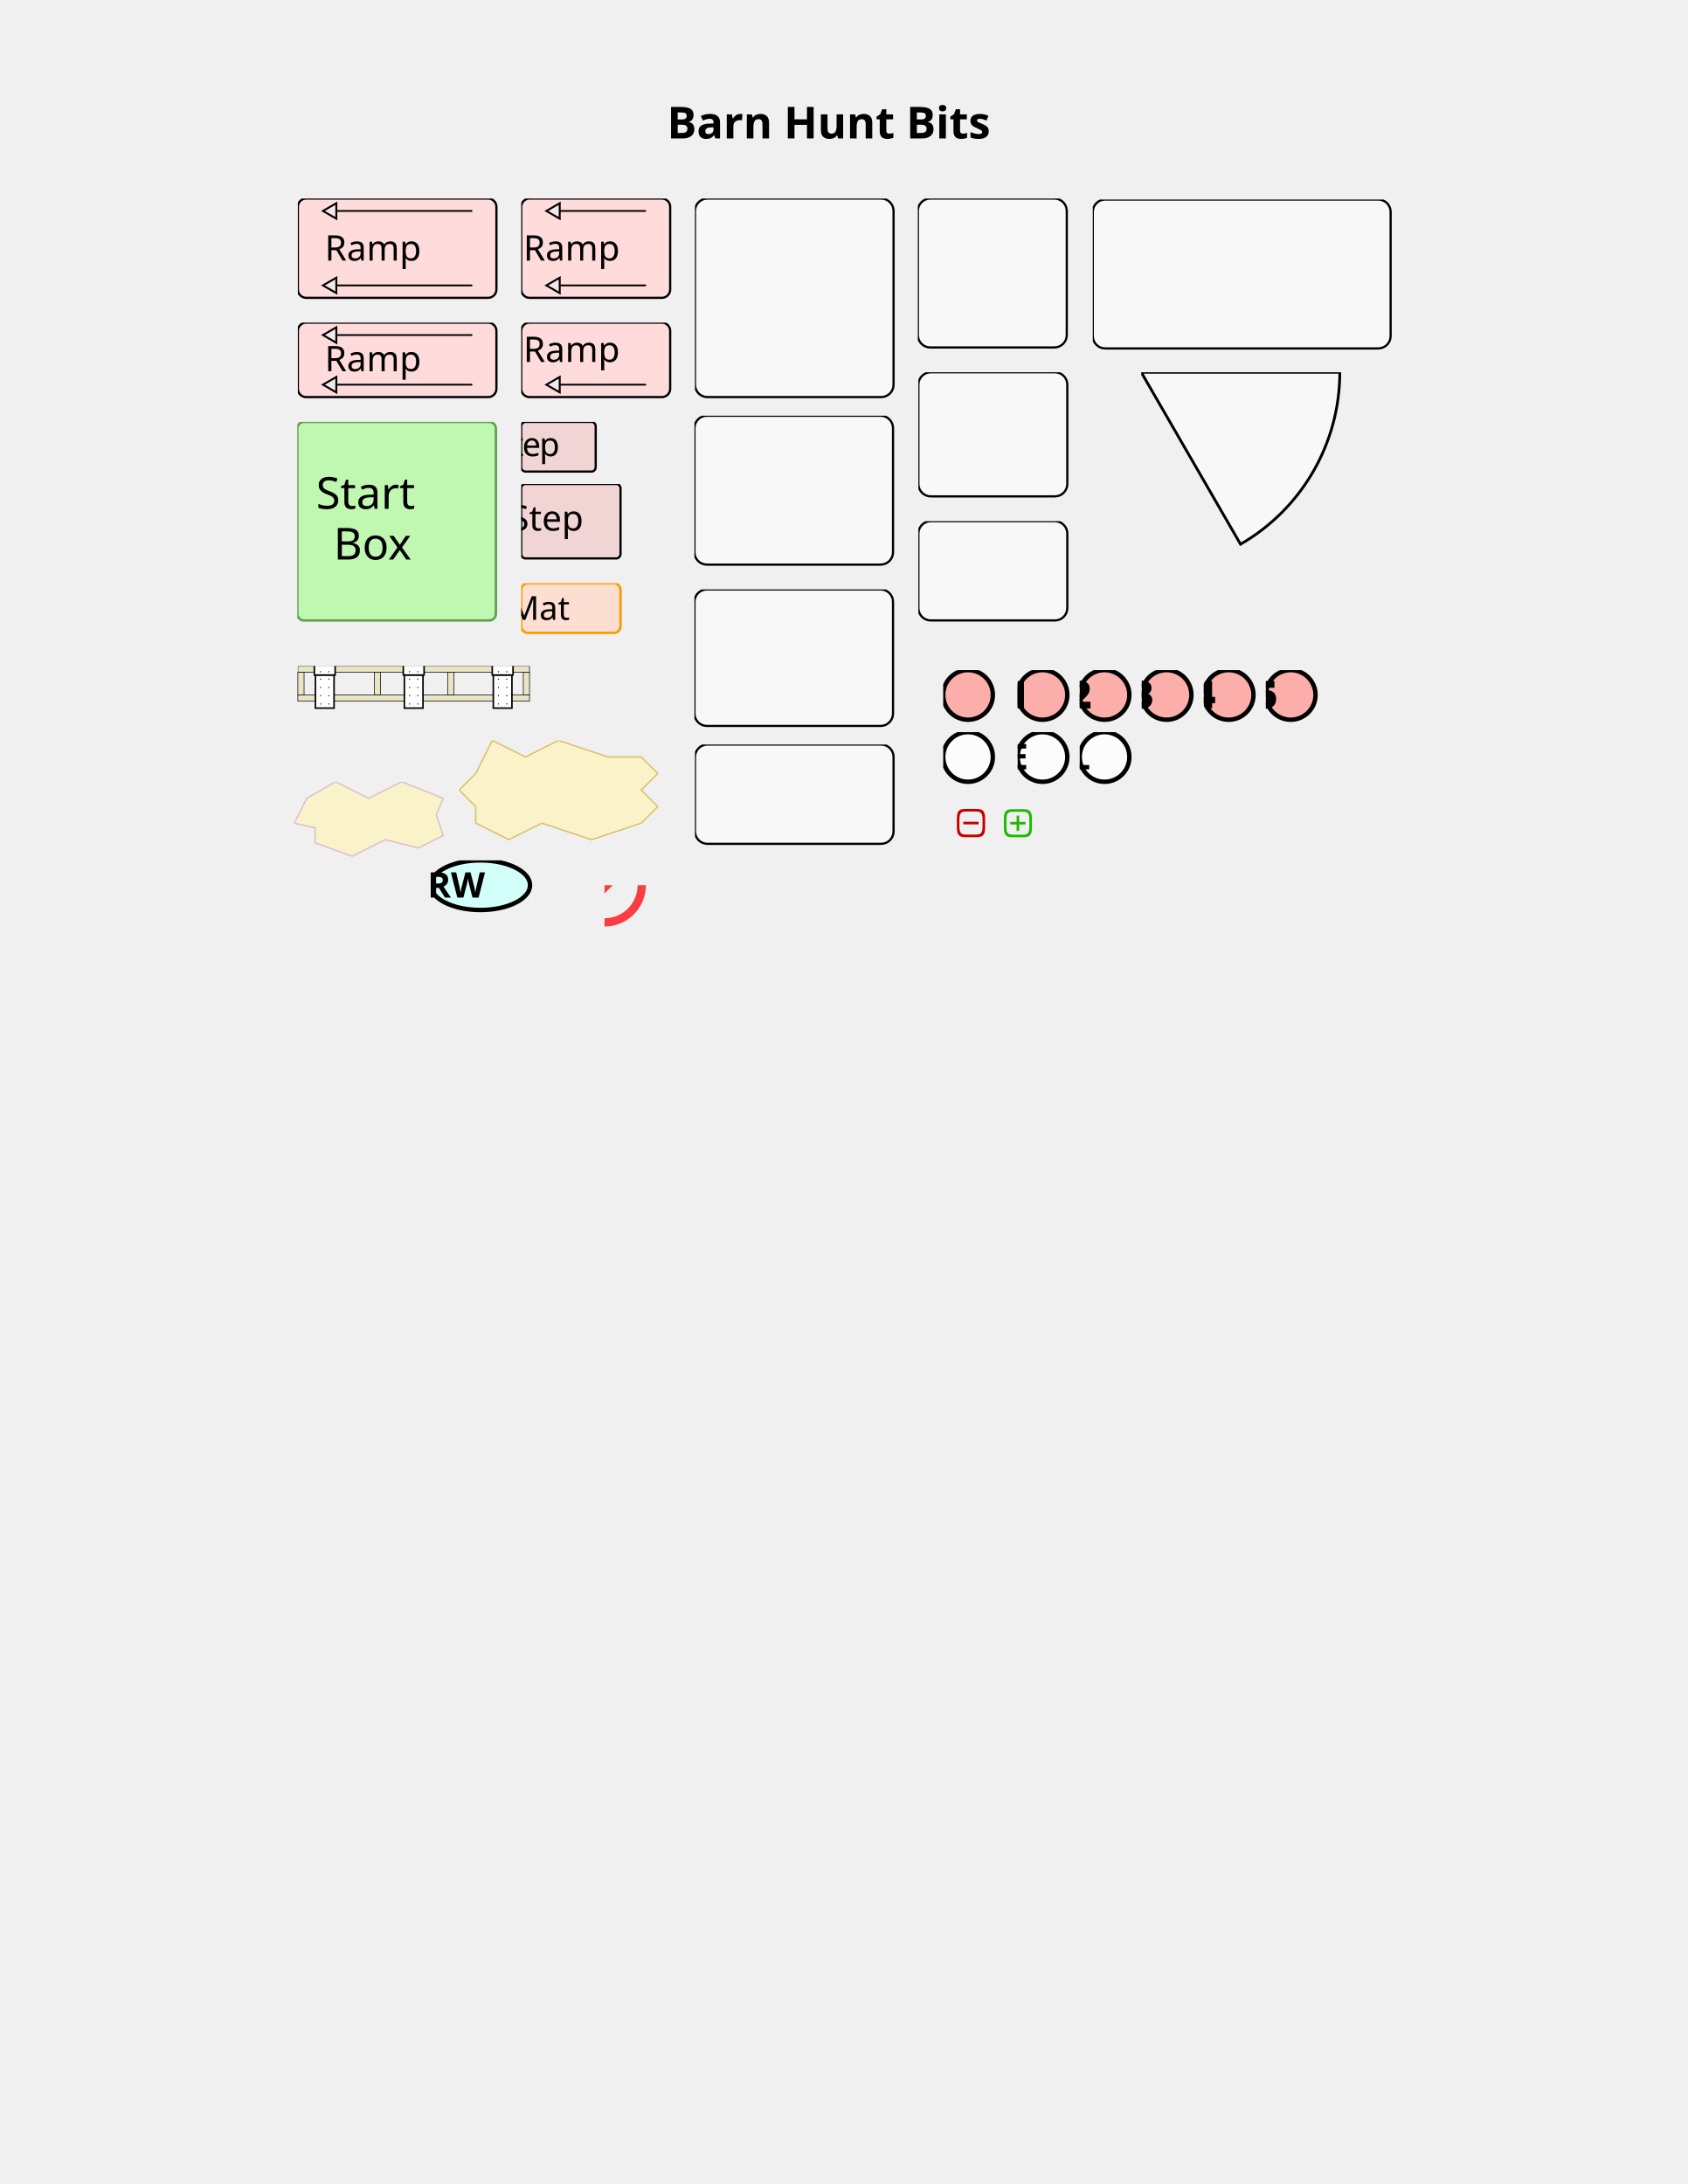
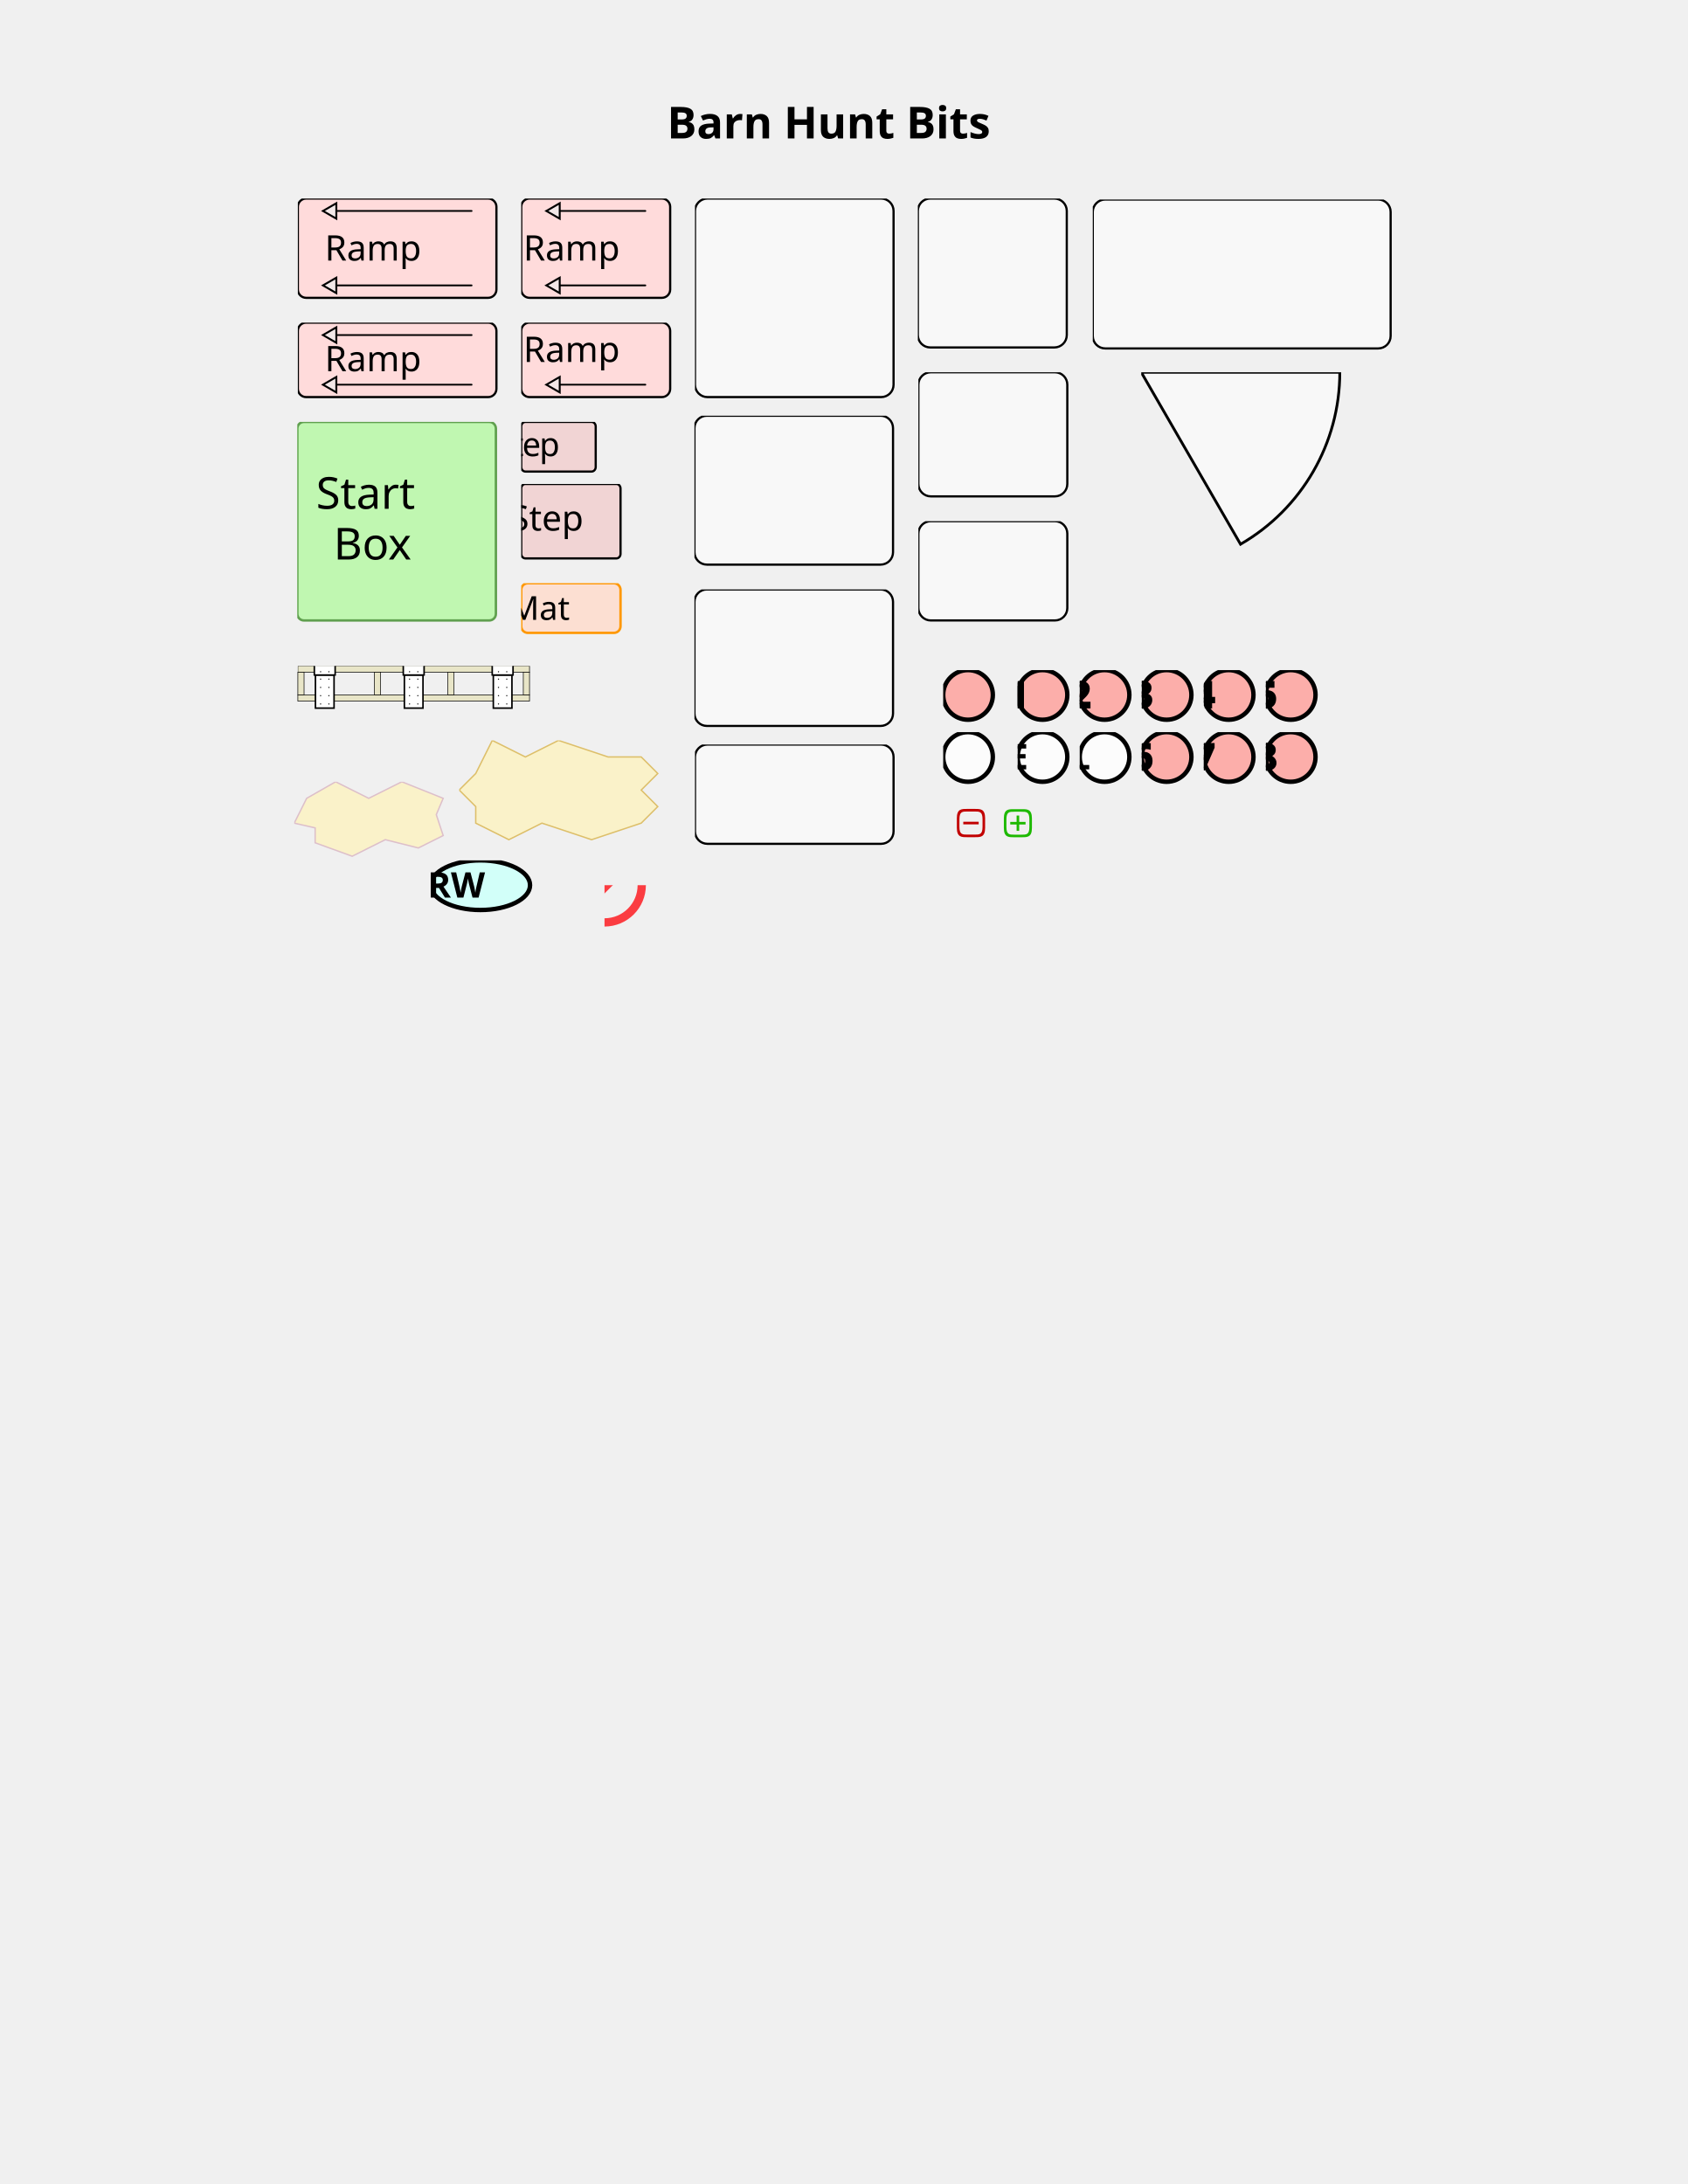
<svg xmlns="http://www.w3.org/2000/svg" xmlns:ns1="http://dairiki.org/barnhunt/bale-scaling" xmlns:ns2="http://dairiki.org/barnhunt/inkscape-extensions" xmlns:xlink="http://www.w3.org/1999/xlink" width="8.5in" height="11in" viewBox="0 0 816 1056" version="1.1" id="svg8">
  <defs id="defs2">
    <symbol id="ramp-48x24" ns1:condition="$bale-scale = 48" style="display:inline">
      <rect ns2:rat-placement="exclude" ry="4" rx="4" id="rect28" y="0" x="0" style="fill:#ffdbdb;fill-opacity:1;stroke:#000000;stroke-width:1.067;stroke-linecap:butt;stroke-linejoin:round;stroke-miterlimit:4;stroke-dasharray:none;stroke-opacity:1" width="96" height="48" />
      <text id="text32" xml:space="preserve" style="font-style:normal;font-variant:normal;font-weight:normal;font-stretch:normal;font-size:12.8px;line-height:0%;font-family:sans-serif;-inkscape-font-specification:Sans;text-align:center;letter-spacing:0px;word-spacing:0px;writing-mode:lr-tb;text-anchor:middle;fill:#000000;fill-opacity:1;stroke:none;stroke-width:1.067" x="48" y="30">
        <tspan id="tspan30" style="font-size:17.067px;line-height:1.25;font-family:sans-serif;stroke-width:1.067" x="48" y="30">Ramp</tspan>
      </text>
      <g id="g9567">
        <path style="fill:none;stroke:#000000;stroke-width:0.853;stroke-linecap:round;stroke-linejoin:miter;stroke-miterlimit:4;stroke-dasharray:none;stroke-opacity:1" d="M 84,6 H 18" id="path34" />
        <path style="fill:#f2e8e8;fill-opacity:1;fill-rule:evenodd;stroke:#000000;stroke-width:0.933;stroke-miterlimit:4;stroke-dasharray:none" d="m 12.136,6 6.466,3.738 V 2.262 Z" id="path9356" />
      </g>
      <g id="use9569" transform="translate(0,36)">
        <path id="path9376" d="M 84,6 H 18" style="fill:none;stroke:#000000;stroke-width:0.853;stroke-linecap:round;stroke-linejoin:miter;stroke-miterlimit:4;stroke-dasharray:none;stroke-opacity:1" />
        <path id="path9378" d="m 12.136,6 6.466,3.738 V 2.262 Z" style="fill:#f2e8e8;fill-opacity:1;fill-rule:evenodd;stroke:#000000;stroke-width:0.933;stroke-miterlimit:4;stroke-dasharray:none" />
      </g>
    </symbol>
    <symbol id="ramp-36x24" ns1:condition="$bale-scale = 48">
      <rect ns2:rat-placement="exclude" height="48" width="72" style="fill:#ffdbdb;fill-opacity:1;stroke:#000000;stroke-width:1.067;stroke-linecap:butt;stroke-linejoin:round;stroke-miterlimit:4;stroke-dasharray:none;stroke-opacity:1" x="0" y="0" id="rect9522" rx="4" ry="4" />
      <text y="30" x="36" style="font-style:normal;font-variant:normal;font-weight:normal;font-stretch:normal;font-size:12.8px;line-height:0%;font-family:sans-serif;-inkscape-font-specification:Sans;text-align:center;letter-spacing:0px;word-spacing:0px;writing-mode:lr-tb;text-anchor:middle;fill:#000000;fill-opacity:1;stroke:none;stroke-width:1.067" xml:space="preserve" id="text9526">
        <tspan y="30" x="36" style="font-size:17.067px;line-height:1.25;font-family:sans-serif;stroke-width:1.067" id="tspan9524">Ramp</tspan>
      </text>
      <g id="g9532">
        <path id="path9528" d="M 60,6 H 18" style="fill:none;stroke:#000000;stroke-width:0.853;stroke-linecap:round;stroke-linejoin:miter;stroke-miterlimit:4;stroke-dasharray:none;stroke-opacity:1" />
        <path id="path9530" d="m 12.136,6 6.466,3.738 V 2.262 Z" style="fill:#f2e8e8;fill-opacity:1;fill-rule:evenodd;stroke:#000000;stroke-width:0.933;stroke-miterlimit:4;stroke-dasharray:none" />
      </g>
      <g id="use9534" transform="translate(0,36)">
        <path style="fill:none;stroke:#000000;stroke-width:0.853;stroke-linecap:round;stroke-linejoin:miter;stroke-miterlimit:4;stroke-dasharray:none;stroke-opacity:1" d="M 60,6 H 18" id="path9766" />
        <path style="fill:#f2e8e8;fill-opacity:1;fill-rule:evenodd;stroke:#000000;stroke-width:0.933;stroke-miterlimit:4;stroke-dasharray:none" d="m 12.136,6 6.466,3.738 V 2.262 Z" id="path9768" />
      </g>
    </symbol>
    <symbol id="ramp-48x18" ns1:condition="$bale-scale = 48">
      <rect ns2:rat-placement="exclude" height="36" width="96" style="fill:#ffdbdb;fill-opacity:1;stroke:#000000;stroke-width:1.067;stroke-linecap:butt;stroke-linejoin:round;stroke-miterlimit:4;stroke-dasharray:none;stroke-opacity:1" x="0" y="0" id="rect13055" rx="4" ry="4" />
      <text y="23.5" x="48" style="font-style:normal;font-variant:normal;font-weight:normal;font-stretch:normal;font-size:12.8px;line-height:0%;font-family:sans-serif;-inkscape-font-specification:Sans;text-align:center;letter-spacing:0px;word-spacing:0px;writing-mode:lr-tb;text-anchor:middle;fill:#000000;fill-opacity:1;stroke:none;stroke-width:1.067" xml:space="preserve" id="text13059">
        <tspan y="23.5" x="48" style="font-size:17.067px;line-height:1.25;font-family:sans-serif;stroke-width:1.067" id="tspan13057">Ramp</tspan>
      </text>
      <g id="g13065">
        <path id="path13061" d="M 84,6 H 18" style="fill:none;stroke:#000000;stroke-width:0.853;stroke-linecap:round;stroke-linejoin:miter;stroke-miterlimit:4;stroke-dasharray:none;stroke-opacity:1" />
        <path id="path13063" d="m 12.136,6 6.466,3.738 V 2.262 Z" style="fill:#f2e8e8;fill-opacity:1;fill-rule:evenodd;stroke:#000000;stroke-width:0.933;stroke-miterlimit:4;stroke-dasharray:none" />
      </g>
      <g transform="translate(0,24)" id="g13071">
        <path style="fill:none;stroke:#000000;stroke-width:0.853;stroke-linecap:round;stroke-linejoin:miter;stroke-miterlimit:4;stroke-dasharray:none;stroke-opacity:1" d="M 84,6 H 18" id="path13067" />
        <path style="fill:#f2e8e8;fill-opacity:1;fill-rule:evenodd;stroke:#000000;stroke-width:0.933;stroke-miterlimit:4;stroke-dasharray:none" d="m 12.136,6 6.466,3.738 V 2.262 Z" id="path13069" />
      </g>
    </symbol>
    <symbol id="ramp-36x18" ns1:condition="$bale-scale = 48">
      <rect ns2:rat-placement="exclude" ry="4" rx="4" id="rect10669" y="0" x="0" style="fill:#ffdbdb;fill-opacity:1;stroke:#000000;stroke-width:1.067;stroke-linecap:butt;stroke-linejoin:round;stroke-miterlimit:4;stroke-dasharray:none;stroke-opacity:1" width="72" height="36" />
      <text id="text10673" xml:space="preserve" style="font-style:normal;font-variant:normal;font-weight:normal;font-stretch:normal;font-size:12.8px;line-height:0%;font-family:sans-serif;-inkscape-font-specification:Sans;text-align:center;letter-spacing:0px;word-spacing:0px;writing-mode:lr-tb;text-anchor:middle;fill:#000000;fill-opacity:1;stroke:none;stroke-width:1.067" x="36" y="19">
        <tspan id="tspan10671" style="font-size:17.067px;line-height:1.25;font-family:sans-serif;stroke-width:1.067" x="36" y="19">Ramp</tspan>
      </text>
      <g id="g10685" transform="translate(0,24)">
        <path id="path10681" d="M 60,6 H 18" style="fill:none;stroke:#000000;stroke-width:0.853;stroke-linecap:round;stroke-linejoin:miter;stroke-miterlimit:4;stroke-dasharray:none;stroke-opacity:1" />
        <path id="path10683" d="m 12.136,6 6.466,3.738 V 2.262 Z" style="fill:#f2e8e8;fill-opacity:1;fill-rule:evenodd;stroke:#000000;stroke-width:0.933;stroke-miterlimit:4;stroke-dasharray:none" />
      </g>
    </symbol>
    <symbol id="step-18x12">
      <rect ns2:rat-placement="exclude" ry="2.2" rx="2" id="rect7012" y="0" x="0" style="fill:#f1d4d4;fill-opacity:1;stroke:#000000;stroke-width:1.067;stroke-linecap:butt;stroke-linejoin:round;stroke-miterlimit:4;stroke-dasharray:none;stroke-opacity:1" ns1:width="18 * $inches" ns1:height="12 * $inches" width="36" height="24" />
      <text id="text7016" xml:space="preserve" style="font-style:normal;font-variant:normal;font-weight:normal;font-stretch:normal;font-size:16px;line-height:0%;font-family:sans-serif;-inkscape-font-specification:'sans-serif, Normal';font-variant-ligatures:normal;font-variant-caps:normal;font-variant-numeric:normal;font-feature-settings:normal;text-align:center;letter-spacing:0px;word-spacing:0px;writing-mode:lr-tb;text-anchor:middle;fill:#000000;fill-opacity:1;stroke:none;stroke-width:1.067" ns1:transform="concat('scale(', 0.5 * $inches, ')')" x="17.904" y="16.558">
        <tspan id="tspan7014" style="font-style:normal;font-variant:normal;font-weight:normal;font-stretch:normal;font-size:16px;line-height:1.25;font-family:sans-serif;-inkscape-font-specification:'sans-serif, Normal';font-variant-ligatures:normal;font-variant-caps:normal;font-variant-numeric:normal;font-feature-settings:normal;text-align:center;letter-spacing:-0.725px;writing-mode:lr-tb;text-anchor:middle;stroke-width:1.067" x="17.542" y="16.558" dx="0 -0.126 0 -0.379">Step</tspan>
      </text>
    </symbol>
    <symbol id="step-24x18">
      <rect ns1:width="24 * $inches" ns1:height="18 * $inches" height="36" width="48" style="fill:#f1d4d4;fill-opacity:1;stroke:#000000;stroke-width:1.067;stroke-linecap:butt;stroke-linejoin:round;stroke-miterlimit:4;stroke-dasharray:none;stroke-opacity:1" x="0" y="0" id="rect5551" rx="2" ry="2.2" ns2:rat-placement="exclude" />
      <text ns1:transform="concat('scale(', 0.5 * $inches, ')')" y="22.558" x="23.904" style="font-style:normal;font-variant:normal;font-weight:normal;font-stretch:normal;font-size:12.8px;line-height:0%;font-family:sans-serif;-inkscape-font-specification:Sans;text-align:center;letter-spacing:0px;word-spacing:0px;writing-mode:lr-tb;text-anchor:middle;fill:#000000;fill-opacity:1;stroke:none;stroke-width:1.067" xml:space="preserve" id="text5555">
        <tspan y="22.558" x="23.904" style="font-size:17.067px;line-height:1.25;font-family:sans-serif;stroke-width:1.067" id="tspan5553">Step</tspan>
      </text>
    </symbol>
    <symbol style="display:inline" id="start-box">
      <rect id="rect78" y="0" x="0" style="fill:#c0f7b1;fill-opacity:1;stroke:#60a04f;stroke-width:1.173;stroke-linecap:butt;stroke-linejoin:round;stroke-miterlimit:4;stroke-dasharray:none;stroke-opacity:1" ns1:width="48 * $inches" ns1:height="48 * $inches" width="96" height="96" ry="3.2" rx="3.2" />
      <rect ns2:rat-placement="exclude" ns1:x="-24 * $inches" ns1:y="-24 * $inches" y="-48" x="-48" style="display:none;fill:none;stroke:#000000;stroke-width:1;stroke-linejoin:round;stroke-miterlimit:4" ns1:width="96 * $inches" ns1:height="96 * $inches" width="192" height="192" id="rect50" />
      <text id="text84" ns1:transform="concat('scale(', 0.5 * $inches, ')')" xml:space="preserve" style="font-style:normal;font-variant:normal;font-weight:normal;font-stretch:normal;font-size:12.8px;line-height:0%;font-family:sans-serif;-inkscape-font-specification:Sans;text-align:center;letter-spacing:0px;word-spacing:0px;writing-mode:lr-tb;text-anchor:middle;fill:#000000;fill-opacity:1;stroke:none;stroke-width:1.067" x="48" y="42">
        <tspan id="tspan80" style="font-size:21.333px;line-height:1.15;font-family:sans-serif;stroke-width:1.067" x="48" y="42">Start</tspan>
        <tspan id="tspan82" style="font-size:21.333px;line-height:1.15;font-family:sans-serif;stroke-width:1.067" x="48" y="66.533">Box</tspan>
      </text>
    </symbol>
    <symbol id="board-48x48">
      <rect ns1:width="48 * $inches" ns1:height="48 * $inches" width="96" height="96" x="0" y="0" rx="6" ry="6" style="display:inline;fill:#ffffff;fill-opacity:0.5;stroke:#000000;stroke-width:1.067;stroke-miterlimit:4;stroke-opacity:1" id="rect10060" />
    </symbol>
    <symbol id="board-48x36">
      <rect id="rect89" style="display:inline;fill:#ffffff;fill-opacity:0.5;stroke:#000000;stroke-width:1.067;stroke-miterlimit:4;stroke-opacity:1" ry="6" rx="6" y="0" x="0" ns1:width="48 * $inches" ns1:height="36 * $inches" height="72" width="96" />
    </symbol>
    <symbol id="board-48x33">
      <rect id="rect104" style="display:inline;fill:#ffffff;fill-opacity:0.5;stroke:#000000;stroke-width:1.067;stroke-miterlimit:4;stroke-opacity:1" ry="6" rx="6" y="0" x="0" ns1:width="48 * $inches" ns1:height="33 * $inches" height="66" width="96" />
    </symbol>
    <symbol id="board-48x24">
      <rect id="rect58" ns1:width="48 * $inches" ns1:height="24 * $inches" width="96" height="48" x="0" y="0" rx="6" ry="6" style="display:inline;fill:#ffffff;fill-opacity:0.5;stroke:#000000;stroke-width:1.067;stroke-miterlimit:4;stroke-opacity:1" />
    </symbol>
    <symbol id="board-36x36">
      <rect id="rect94" ns1:width="36 * $inches" ns1:height="36 * $inches" width="72" height="72" x="0" y="0" rx="6" ry="6" style="display:inline;fill:#ffffff;fill-opacity:0.5;stroke:#000000;stroke-width:1.067;stroke-miterlimit:4;stroke-opacity:1" />
    </symbol>
    <symbol id="board-36x30">
      <rect style="display:inline;fill:#ffffff;fill-opacity:0.5;stroke:#000000;stroke-width:1.067;stroke-miterlimit:4;stroke-opacity:1" ry="6" rx="6" y="0" x="0" ns1:width="36 * $inches" ns1:height="30 * $inches" height="60" width="72" id="rect11384" />
    </symbol>
    <symbol id="board-36x24">
      <rect id="rect13374" ns1:width="36 * $inches" ns1:height="24 * $inches" width="72" height="48" x="0" y="0" rx="6" ry="6" style="display:inline;fill:#ffffff;fill-opacity:0.5;stroke:#000000;stroke-width:1.067;stroke-miterlimit:4;stroke-opacity:1" />
    </symbol>
    <symbol id="board-72x36">
      <rect id="rect99" style="display:inline;fill:#ffffff;fill-opacity:0.5;stroke:#000000;stroke-width:1.067;stroke-miterlimit:4;stroke-opacity:1" ry="6" rx="6" y="0" x="0" ns1:width="72 * $inches" ns1:height="36 * $inches" height="72" width="144" />
    </symbol>
    <symbol style="display:inline" id="rat-wrangler">
      <ellipse id="ellipse63" ns1:ry="6 * $inches" ns1:rx="12 * $inches" ns1:cy="6 * $inches" ns1:cx="12 * $inches" ry="12" rx="24" cy="12" cx="24" style="display:inline;fill:#d2fff9;fill-opacity:1;stroke:#000000;stroke-width:2.133;stroke-miterlimit:4;stroke-dasharray:none;stroke-opacity:1" />
      <text id="text67" ns1:transform="concat('scale(', 0.5 * $inches, ')')" xml:space="preserve" style="font-style:normal;font-variant:normal;font-weight:bold;font-stretch:normal;font-size:12.8px;line-height:0%;font-family:'Luxi Sans';-inkscape-font-specification:'Luxi Sans Bold';text-align:center;letter-spacing:0px;word-spacing:0px;writing-mode:lr-tb;text-anchor:middle;fill:#000000;fill-opacity:1;stroke:none;stroke-width:1.067" x="24" y="18">
        <tspan id="tspan65" style="font-size:17.067px;line-height:1.25;stroke-width:1.067" x="24" y="18">RW</tspan>
      </text>
    </symbol>
    <symbol id="gate-48">
      <path ns1:transform="concat('scale(', 0.5 * $inches, ')')" ns1:style="concat('display:inline;opacity:1;fill:#ffffff;fill-opacity:0.50196078;stroke:#000000;stroke-linecap:butt;stroke-linejoin:miter;stroke-miterlimit:4;stroke-dasharray:none;stroke-opacity:1;stroke-width:', 2 * $inches div 3)" style="display:inline;opacity:1;fill:#ffffff;fill-opacity:0.502;stroke:#000000;stroke-width:1.333;stroke-linecap:butt;stroke-linejoin:miter;stroke-miterlimit:4;stroke-dasharray:none;stroke-opacity:1" id="path19937" d="M 96,0 A 96,96 0 0 1 48,83.138 L 0,0 Z" />
    </symbol>
    <symbol id="duff-36x18">
      <path ns1:transform="concat('scale(', 0.5 * $inches, ')')" ns1:style="concat('display:inline;fill:#faf2c9;fill-opacity:1;stroke:#ddbfca;stroke-linecap:butt;stroke-linejoin:miter;stroke-miterlimit:4;stroke-dasharray:none;stroke-opacity:1;stroke-width:', $inches div 3)" style="display:inline;fill:#faf2c9;fill-opacity:1;stroke:#ddbfca;stroke-width:0.667;stroke-linecap:butt;stroke-linejoin:miter;stroke-miterlimit:4;stroke-dasharray:none;stroke-opacity:1" d="M 0,20 6,8 20,0 36,8 52,0 72,8 68.67,15.9 72,26 60,32 44,28 28,36 10.1,29.5 v -7.2 z" id="path13153-9" />
    </symbol>
    <symbol id="duff-48x24">
      <path ns1:transform="concat('scale(', 0.5 * $inches, ')')" ns1:style="concat('display:inline;fill:#faf2c9;fill-opacity:1;stroke:#ddbfca;stroke-linecap:butt;stroke-linejoin:miter;stroke-miterlimit:4;stroke-dasharray:none;stroke-opacity:1;stroke-width:', $inches div 3)" style="display:inline;fill:#faf2c9;fill-opacity:1;stroke:#ddbf6a;stroke-width:0.672;stroke-linecap:butt;stroke-linejoin:miter;stroke-miterlimit:4;stroke-dasharray:none;stroke-opacity:1" d="M 0,24 8,16 16,0 32,8 48,0 72,8 h 16 l 8,8 -8,8 8,8 -8,8 L 64,48 40,40 24,48 8,40 v -8 z" id="path13153" />
    </symbol>
    <symbol id="rat-tube" style="display:inline">
      <circle ns1:transform="concat('scale(', 0.5 * $inches, ')')" id="circle81" style="display:inline;fill:#ff9b95;fill-opacity:0.77;stroke:#000000;stroke-width:2.133;stroke-miterlimit:4;stroke-dasharray:none;stroke-opacity:1" cx="12" cy="12" r="12" />
    </symbol>
    <symbol id="rat-tube-1" style="display:inline">
      <circle id="circle86" ns1:transform="concat('scale(', 0.5 * $inches, ')')" style="display:inline;fill:#ff9b95;fill-opacity:0.77;stroke:#000000;stroke-width:2.133;stroke-miterlimit:4;stroke-dasharray:none;stroke-opacity:1" cx="12" cy="12" r="12" />
      <text id="text90" ns1:transform="concat('scale(', 0.5 * $inches, ')')" y="18" x="12" style="font-style:normal;font-variant:normal;font-weight:bold;font-stretch:normal;font-size:12.8px;line-height:0%;font-family:'Luxi Sans';-inkscape-font-specification:'Luxi Sans Bold';text-align:center;letter-spacing:0px;word-spacing:0px;writing-mode:lr-tb;text-anchor:middle;fill:#000000;fill-opacity:1;stroke:#000000;stroke-width:1.067;stroke-opacity:1" xml:space="preserve">
        <tspan id="tspan88" y="18" x="12" style="font-size:17.067px;line-height:1.25;stroke-width:1.067">1</tspan>
      </text>
    </symbol>
    <symbol id="rat-tube-2" style="display:inline">
      <circle id="circle95" ns1:transform="concat('scale(', 0.5 * $inches, ')')" style="display:inline;fill:#ff9b95;fill-opacity:0.77;stroke:#000000;stroke-width:2.133;stroke-miterlimit:4;stroke-dasharray:none;stroke-opacity:1" cx="12" cy="12" r="12" />
      <text id="text99" ns1:transform="concat('scale(', 0.5 * $inches, ')')" y="18" x="12" style="font-style:normal;font-variant:normal;font-weight:bold;font-stretch:normal;font-size:12.8px;line-height:0%;font-family:'Luxi Sans';-inkscape-font-specification:'Luxi Sans Bold';text-align:center;letter-spacing:0px;word-spacing:0px;writing-mode:lr-tb;text-anchor:middle;fill:#000000;fill-opacity:1;stroke:#000000;stroke-width:1.067;stroke-opacity:1" xml:space="preserve">
        <tspan id="tspan97" y="18" x="12" style="font-size:17.067px;line-height:1.25;stroke-width:1.067">2</tspan>
      </text>
    </symbol>
    <symbol id="rat-tube-3" style="display:inline">
      <circle id="circle105" ns1:transform="concat('scale(', 0.5 * $inches, ')')" style="display:inline;fill:#ff9b95;fill-opacity:0.77;stroke:#000000;stroke-width:2.133;stroke-miterlimit:4;stroke-dasharray:none;stroke-opacity:1" cx="12" cy="12" r="12" />
      <text id="text109" ns1:transform="concat('scale(', 0.5 * $inches, ')')" y="18" x="12" style="font-style:normal;font-variant:normal;font-weight:bold;font-stretch:normal;font-size:12.8px;line-height:0%;font-family:'Luxi Sans';-inkscape-font-specification:'Luxi Sans Bold';text-align:center;letter-spacing:0px;word-spacing:0px;writing-mode:lr-tb;text-anchor:middle;fill:#000000;fill-opacity:1;stroke:#000000;stroke-width:1.067;stroke-opacity:1" xml:space="preserve">
        <tspan id="tspan107" y="18" x="12" style="font-size:17.067px;line-height:1.25;stroke-width:1.067">3</tspan>
      </text>
    </symbol>
    <symbol id="rat-tube-4" style="display:inline">
      <circle id="circle14697" ns1:transform="concat('scale(', 0.5 * $inches, ')')" style="display:inline;fill:#ff9b95;fill-opacity:0.77;stroke:#000000;stroke-width:2.133;stroke-miterlimit:4;stroke-dasharray:none;stroke-opacity:1" cx="12" cy="12" r="12" />
      <text id="text14701" ns1:transform="concat('scale(', 0.5 * $inches, ')')" y="18" x="12" style="font-style:normal;font-variant:normal;font-weight:bold;font-stretch:normal;font-size:12.8px;line-height:0%;font-family:'Luxi Sans';-inkscape-font-specification:'Luxi Sans Bold';text-align:center;letter-spacing:0px;word-spacing:0px;writing-mode:lr-tb;text-anchor:middle;fill:#000000;fill-opacity:1;stroke:#000000;stroke-width:1.067;stroke-opacity:1" xml:space="preserve">
        <tspan y="18" x="12" id="tspan14699" style="font-size:17.067px;line-height:1.25;stroke-width:1.067">4</tspan>
      </text>
    </symbol>
    <symbol style="display:inline" id="rat-tube-5">
      <circle ns1:transform="concat('scale(', 0.5 * $inches, ')')" r="12" cy="12" cx="12" style="display:inline;fill:#ff9b95;fill-opacity:0.77;stroke:#000000;stroke-width:2.133;stroke-miterlimit:4;stroke-dasharray:none;stroke-opacity:1" id="path7497-3-3" />
      <text ns1:transform="concat('scale(', 0.5 * $inches, ')')" xml:space="preserve" style="font-style:normal;font-variant:normal;font-weight:bold;font-stretch:normal;font-size:12.8px;line-height:0%;font-family:'Luxi Sans';-inkscape-font-specification:'Luxi Sans Bold';text-align:center;letter-spacing:0px;word-spacing:0px;writing-mode:lr-tb;text-anchor:middle;fill:#000000;fill-opacity:1;stroke:#000000;stroke-width:1.067;stroke-opacity:1" x="12" y="18" id="text8837-6">
        <tspan style="font-size:17.067px;line-height:1.25;stroke-width:1.067" id="tspan8839-0" x="12" y="18">5</tspan>
      </text>
    </symbol>
+     <symbol style="display:inline" id="rat-tube-6">
+       <circle ns1:transform="concat('scale(', 0.5 * $inches, ')')" r="12" cy="12" cx="12" style="display:inline;fill:#ff9b95;fill-opacity:0.77;stroke:#000000;stroke-width:2.133;stroke-miterlimit:4;stroke-dasharray:none;stroke-opacity:1" id="circle1" />
+       <text ns1:transform="concat('scale(', 0.5 * $inches, ')')" xml:space="preserve" style="font-style:normal;font-variant:normal;font-weight:bold;font-stretch:normal;font-size:12.8px;line-height:0%;font-family:'Luxi Sans';-inkscape-font-specification:'Luxi Sans Bold';text-align:center;letter-spacing:0px;word-spacing:0px;writing-mode:lr-tb;text-anchor:middle;fill:#000000;fill-opacity:1;stroke:#000000;stroke-width:1.067;stroke-opacity:1" x="12" y="18" id="text1">
+         <tspan style="font-size:17.067px;line-height:1.25;stroke-width:1.067" id="tspan1" x="12" y="18">6</tspan>
+       </text>
+     </symbol>
+     <symbol style="display:inline" id="rat-tube-7">
+       <circle ns1:transform="concat('scale(', 0.5 * $inches, ')')" r="12" cy="12" cx="12" style="display:inline;fill:#ff9b95;fill-opacity:0.77;stroke:#000000;stroke-width:2.133;stroke-miterlimit:4;stroke-dasharray:none;stroke-opacity:1" id="circle2" />
+       <text ns1:transform="concat('scale(', 0.5 * $inches, ')')" xml:space="preserve" style="font-style:normal;font-variant:normal;font-weight:bold;font-stretch:normal;font-size:12.8px;line-height:0%;font-family:'Luxi Sans';-inkscape-font-specification:'Luxi Sans Bold';text-align:center;letter-spacing:0px;word-spacing:0px;writing-mode:lr-tb;text-anchor:middle;fill:#000000;fill-opacity:1;stroke:#000000;stroke-width:1.067;stroke-opacity:1" x="12" y="18" id="text2">
+         <tspan style="font-size:17.067px;line-height:1.25;stroke-width:1.067" id="tspan2" x="12" y="18">7</tspan>
+       </text>
+     </symbol>
+     <symbol style="display:inline" id="rat-tube-8">
+       <circle ns1:transform="concat('scale(', 0.5 * $inches, ')')" r="12" cy="12" cx="12" style="display:inline;fill:#ff9b95;fill-opacity:0.77;stroke:#000000;stroke-width:2.133;stroke-miterlimit:4;stroke-dasharray:none;stroke-opacity:1" id="circle3" />
+       <text ns1:transform="concat('scale(', 0.5 * $inches, ')')" xml:space="preserve" style="font-style:normal;font-variant:normal;font-weight:bold;font-stretch:normal;font-size:12.8px;line-height:0%;font-family:'Luxi Sans';-inkscape-font-specification:'Luxi Sans Bold';text-align:center;letter-spacing:0px;word-spacing:0px;writing-mode:lr-tb;text-anchor:middle;fill:#000000;fill-opacity:1;stroke:#000000;stroke-width:1.067;stroke-opacity:1" x="12" y="18" id="text3">
+         <tspan style="font-size:17.067px;line-height:1.25;stroke-width:1.067" id="tspan3" x="12" y="18">8</tspan>
+       </text>
+     </symbol>
    <symbol id="dummy-tube" style="display:inline">
      <circle id="circle12901" ns1:transform="concat('scale(', 0.5 * $inches, ')')" style="display:inline;fill:#ffffff;fill-opacity:0.77;stroke:#000000;stroke-width:2.133;stroke-miterlimit:4;stroke-dasharray:none;stroke-opacity:1" cx="12" cy="12" r="12" />
    </symbol>
    <symbol style="display:inline" id="dummy-tube-empty">
      <circle ns1:transform="concat('scale(', 0.5 * $inches, ')')" r="12" cy="12" cx="12" style="display:inline;fill:#ffffff;fill-opacity:0.77;stroke:#000000;stroke-width:2.133;stroke-miterlimit:4;stroke-dasharray:none;stroke-opacity:1" id="path7497-3-0-9" />
      <text ns1:transform="concat('scale(', 0.5 * $inches, ')')" xml:space="preserve" style="font-style:normal;font-variant:normal;font-weight:bold;font-stretch:normal;font-size:12.8px;line-height:0%;font-family:'Luxi Sans';-inkscape-font-specification:'Luxi Sans Bold';text-align:center;letter-spacing:0px;word-spacing:0px;writing-mode:lr-tb;text-anchor:middle;fill:#000000;fill-opacity:1;stroke:none;stroke-width:1.067" x="12" y="18" id="text8837-23-2">
        <tspan style="font-size:17.067px;line-height:1.25;stroke-width:1.067" id="tspan8839-7-2" x="12" y="18">E</tspan>
      </text>
    </symbol>
    <symbol id="dummy-tube-litter" style="display:inline">
      <circle id="circle12135" ns1:transform="concat('scale(', 0.5 * $inches, ')')" style="display:inline;fill:#ffffff;fill-opacity:0.77;stroke:#000000;stroke-width:2.133;stroke-miterlimit:4;stroke-dasharray:none;stroke-opacity:1" cx="12" cy="12" r="12" />
      <text id="text12139" ns1:transform="concat('scale(', 0.5 * $inches, ')')" y="18" x="12" style="font-style:normal;font-variant:normal;font-weight:bold;font-stretch:normal;font-size:12.8px;line-height:0%;font-family:'Luxi Sans';-inkscape-font-specification:'Luxi Sans Bold';text-align:center;letter-spacing:0px;word-spacing:0px;writing-mode:lr-tb;text-anchor:middle;fill:#000000;fill-opacity:1;stroke:none;stroke-width:1.067" xml:space="preserve">
        <tspan y="18" x="12" id="tspan12137" style="font-size:17.067px;line-height:1.25;stroke-width:1.067">L</tspan>
      </text>
    </symbol>
    <symbol id="no-dix-sign" ns1:condition="$bale-scale = 48">
      <text transform="translate(-0.791503,-0.704602)" xml:space="preserve" style="font-style:normal;font-variant:normal;font-weight:bold;font-stretch:normal;font-size:16.002px;line-height:125%;font-family:'Luxi Sans';-inkscape-font-specification:'Luxi Sans Bold';font-variant-ligatures:normal;font-variant-caps:normal;font-variant-numeric:normal;font-feature-settings:normal;text-align:center;letter-spacing:0px;word-spacing:0px;writing-mode:lr-tb;text-anchor:middle;fill:#000000;fill-opacity:1;stroke:none;stroke-width:1.414;stroke-linecap:butt;stroke-linejoin:miter;stroke-opacity:1" x="0.7" y="6" id="text9185-9">
        <tspan id="tspan9183-1" x="0.7" y="6" style="font-style:normal;font-variant:normal;font-weight:bold;font-stretch:normal;font-size:16.002px;font-family:'Luxi Sans';-inkscape-font-specification:'Luxi Sans Bold';stroke-width:1.414">Dix</tspan>
      </text>
      <g id="g14725" style="opacity:0.75">
        <circle cx="0" r="18" cy="0" id="path9187-9" style="fill:none;stroke:#ff0007;stroke-width:4;stroke-miterlimit:4;stroke-opacity:1" />
        <path id="path9189-6" d="m 12.729,-12.729 c 0,0 -25.459,25.459 -25.459,25.459" style="fill:none;stroke:#ff0007;stroke-width:5.658;stroke-linecap:butt;stroke-opacity:1" />
      </g>
    </symbol>
    <symbol id="bh-instinct-cradle">
-       <g ns1:transform="concat('scale(', 0.5 * $inches, ')')">
+       <g ns1:transform="concat('scale(', 0.5 * $inches, ')')" id="g3">
        <rect y="14" x="0" height="3" width="112" id="rect12267-2" style="opacity:1;fill:#e8e5c7;fill-opacity:1;fill-rule:nonzero;stroke:#000000;stroke-width:0.3;stroke-linecap:round;stroke-linejoin:miter;stroke-miterlimit:4;stroke-dasharray:none;stroke-dashoffset:0;stroke-opacity:1" />
        <rect y="0" x="0" height="3" width="112" id="rect12267" style="opacity:1;fill:#e8e5c7;fill-opacity:1;fill-rule:nonzero;stroke:#000000;stroke-width:0.3;stroke-linecap:round;stroke-linejoin:miter;stroke-miterlimit:4;stroke-dasharray:none;stroke-dashoffset:0;stroke-opacity:1" />
        <g transform="rotate(90,101.8119,2.188126)" id="g11636">
          <rect style="opacity:1;fill:#ffffff;fill-opacity:0.997;fill-rule:nonzero;stroke:#000000;stroke-width:0.75;stroke-linecap:round;stroke-linejoin:miter;stroke-miterlimit:4;stroke-dasharray:none;stroke-dashoffset:0;stroke-opacity:1" id="rect9555" width="16" height="9" x="104" y="43.5" />
          <rect style="opacity:1;fill:#ffffff;fill-opacity:0.997;fill-rule:nonzero;stroke:#000000;stroke-width:0.75;stroke-linecap:round;stroke-linejoin:miter;stroke-miterlimit:4;stroke-dasharray:none;stroke-dashoffset:0;stroke-opacity:1" id="rect9807" width="7.44" height="10.06" x="96.56" y="42.97" />
          <rect style="opacity:1;fill:#ffffff;fill-opacity:0.997;fill-rule:nonzero;stroke:#000000;stroke-width:0.75;stroke-linecap:round;stroke-linejoin:miter;stroke-miterlimit:4;stroke-dasharray:none;stroke-dashoffset:0;stroke-opacity:1" id="rect10309" width="1.223" height="7.283" x="95.247" y="44.358" />
          <circle style="opacity:1;fill:#171717;fill-opacity:1;fill-rule:nonzero;stroke:none;stroke-width:0.75;stroke-linecap:round;stroke-linejoin:miter;stroke-miterlimit:4;stroke-dasharray:none;stroke-dashoffset:0;stroke-opacity:1" id="path10689-3" cx="118" cy="50" r="0.312" />
          <use x="0" y="0" xlink:href="#path10689-3" id="use9789" transform="translate(0,-4)" width="100%" height="100%" />
          <use x="0" y="0" xlink:href="#path10689-3" id="use9791" transform="translate(-4)" width="100%" height="100%" />
          <use x="0" y="0" xlink:href="#path10689-3" id="use9793" transform="translate(-4,-4)" width="100%" height="100%" />
          <use x="0" y="0" xlink:href="#path10689-3" id="use9791-3" transform="translate(-8)" width="100%" height="100%" />
          <use x="0" y="0" xlink:href="#path10689-3" id="use9793-6" transform="translate(-8,-4)" width="100%" height="100%" />
          <use x="0" y="0" xlink:href="#path10689-3" id="use9791-7" transform="translate(-12)" width="100%" height="100%" />
          <use x="0" y="0" xlink:href="#path10689-3" id="use9793-5" transform="translate(-12,-4)" width="100%" height="100%" />
          <use x="0" y="0" xlink:href="#path10689-3" id="use9791-35" transform="translate(-15.56932)" width="100%" height="100%" />
          <use x="0" y="0" xlink:href="#path10689-3" id="use9793-62" transform="translate(-15.56932,-4)" width="100%" height="100%" />
        </g>
        <use height="100%" width="100%" transform="translate(43)" id="use11763" xlink:href="#g11636" y="0" x="0" />
        <use height="100%" width="100%" transform="translate(-43)" id="use12015" xlink:href="#g11636" y="0" x="0" />
        <rect y="3" x="109" height="11" width="3" id="rect12267-2-7" style="opacity:1;fill:#e8e5c7;fill-opacity:1;fill-rule:nonzero;stroke:#000000;stroke-width:0.3;stroke-linecap:round;stroke-linejoin:miter;stroke-miterlimit:4;stroke-dasharray:none;stroke-dashoffset:0;stroke-opacity:1" />
        <rect y="3" x="0" height="11" width="3" id="rect12267-2-7-0" style="opacity:1;fill:#e8e5c7;fill-opacity:1;fill-rule:nonzero;stroke:#000000;stroke-width:0.3;stroke-linecap:round;stroke-linejoin:miter;stroke-miterlimit:4;stroke-dasharray:none;stroke-dashoffset:0;stroke-opacity:1" />
        <rect y="3" x="37" height="11" width="3" id="rect12267-2-7-0-9" style="opacity:1;fill:#e8e5c7;fill-opacity:1;fill-rule:nonzero;stroke:#000000;stroke-width:0.3;stroke-linecap:round;stroke-linejoin:miter;stroke-miterlimit:4;stroke-dasharray:none;stroke-dashoffset:0;stroke-opacity:1" />
        <rect y="3" x="72.5" height="11" width="3" id="rect12267-2-7-0-9-3" style="opacity:1;fill:#e8e5c7;fill-opacity:1;fill-rule:nonzero;stroke:#000000;stroke-width:0.3;stroke-linecap:round;stroke-linejoin:miter;stroke-miterlimit:4;stroke-dasharray:none;stroke-dashoffset:0;stroke-opacity:1" />
      </g>
    </symbol>
    <symbol id="dc-mat-24x12">
      <rect rx="3.2" ry="3.2" ns1:height="12 * $inches" ns1:width="24 * $inches" height="24" width="48" style="fill:#fcdfd2;fill-opacity:1;stroke:#ff9802;stroke-width:1.173;stroke-linecap:butt;stroke-linejoin:round;stroke-miterlimit:4;stroke-dasharray:none;stroke-opacity:1" x="0" y="0" id="rect10620" />
      <text ns1:transform="concat('scale(', 0.5 * $inches, ')')" y="17.719" x="23.41" style="font-style:normal;font-variant:normal;font-weight:normal;font-stretch:normal;font-size:16px;line-height:0%;font-family:sans-serif;-inkscape-font-specification:'sans-serif, Normal';font-variant-ligatures:normal;font-variant-caps:normal;font-variant-numeric:normal;font-feature-settings:normal;text-align:center;letter-spacing:0px;word-spacing:0px;writing-mode:lr-tb;text-anchor:middle;fill:#000000;fill-opacity:1;stroke:none;stroke-width:1.067" xml:space="preserve" id="text10628">
        <tspan y="17.719" x="23.41" style="font-style:normal;font-variant:normal;font-weight:normal;font-stretch:normal;font-size:16px;line-height:1.15;font-family:sans-serif;-inkscape-font-specification:'sans-serif, Normal';font-variant-ligatures:normal;font-variant-caps:normal;font-variant-numeric:normal;font-feature-settings:normal;text-align:center;writing-mode:lr-tb;text-anchor:middle;stroke-width:1.067" id="tspan10626">Mat</tspan>
      </text>
    </symbol>
    <symbol id="added-bale-mark" style="fill:#000000;stroke:none">
-       <g ns1:transform="concat('scale(', 0.5 * $inches, ')')">
+       <g ns1:transform="concat('scale(', 0.5 * $inches, ')')" id="g4">
        <rect transform="scale(1,-1)" y="-18.711" x="-8.0491169e-16" height="18.505" width="18.505" id="rect91202" style="color:#000000;display:inline;overflow:visible;visibility:visible;opacity:0.139;fill:none;stroke:none;stroke-width:0.411;stroke-opacity:1;marker:none;enable-background:accumulate" />
        <path id="path91204" d="M 9.875,5.757 H 8.63 V 8.836 H 5.552 V 10.081 H 8.63 v 3.079 h 1.245 v -3.079 H 12.954 V 8.836 H 9.875 Z" style="color:#000000;display:inline;overflow:visible;visibility:visible;fill:#1db900;fill-opacity:1;fill-rule:nonzero;stroke:none;stroke-width:0.411;marker:none;enable-background:accumulate" />
        <path id="path91206" d="m 7.196,2.673 c -2.467,0 -4.729,0 -4.729,4.447 v 4.677 c 0,4.447 2.262,4.447 4.729,4.447 h 4.112 c 2.467,0 4.729,0 4.729,-4.447 V 7.12 c 0,-4.447 -2.262,-4.447 -4.729,-4.447 z m 0.384,1.234 h 3.344 c 2.44,0 3.879,0 3.879,3.74 v 3.622 c 0,3.74 -1.439,3.74 -3.879,3.74 H 7.58 c -2.44,0 -3.879,0 -3.879,-3.74 V 7.647 c 0,-3.74 1.439,-3.74 3.879,-3.74 z" style="font-style:normal;font-variant:normal;font-weight:normal;font-stretch:normal;font-size:15px;line-height:125%;font-family:Ubuntu;-inkscape-font-specification:Ubuntu;text-align:center;letter-spacing:0px;word-spacing:0px;writing-mode:lr-tb;text-anchor:middle;display:inline;opacity:1;fill:#1db900;fill-opacity:1;stroke:none;stroke-width:0.206" />
      </g>
    </symbol>
    <symbol id="removed-bale-mark">
-       <g ns1:transform="concat('scale(', 0.5 * $inches, ')')">
+       <g ns1:transform="concat('scale(', 0.5 * $inches, ')')" id="g5">
        <rect transform="scale(1,-1)" y="-18.698" x="0.114" height="18.625" width="18.625" id="rect93903" style="color:#000000;display:inline;overflow:visible;visibility:visible;opacity:0.05;fill:none;stroke:none;stroke-width:0.414;marker:none;enable-background:accumulate" />
        <path id="path93905" d="M 5.702,8.759 V 10.012 H 13.152 V 8.759 Z" style="color:#000000;display:inline;overflow:visible;visibility:visible;fill:#c20000;fill-opacity:1;fill-rule:nonzero;stroke:none;stroke-width:0.414;marker:none;enable-background:accumulate" />
        <path id="path93907" d="m 7.357,2.556 c -2.483,0 -4.76,0 -4.76,4.476 V 11.739 c 0,4.476 2.276,4.476 4.76,4.476 h 4.139 c 2.483,0 4.76,0 4.76,-4.476 V 7.032 c 0,-4.476 -2.276,-4.476 -4.76,-4.476 z m 0.386,1.242 h 3.366 c 2.456,0 3.904,0 3.904,3.765 V 11.209 c 0,3.765 -1.449,3.765 -3.904,3.765 H 7.744 c -2.456,0 -3.904,0 -3.904,-3.765 V 7.563 c 0,-3.765 1.449,-3.765 3.904,-3.765 z" style="font-style:normal;font-variant:normal;font-weight:normal;font-stretch:normal;font-size:15px;line-height:125%;font-family:Ubuntu;-inkscape-font-specification:Ubuntu;text-align:center;letter-spacing:0px;word-spacing:0px;writing-mode:lr-tb;text-anchor:middle;display:inline;opacity:1;fill:#c20000;fill-opacity:1;stroke:none;stroke-width:0.207" />
      </g>
    </symbol>
  </defs>
  <text id="text8675" y="66.949" x="408.979" style="font-style:normal;font-variant:normal;font-weight:bold;font-stretch:normal;font-size:21.333px;line-height:125%;font-family:'Rock Salt';-inkscape-font-specification:'Rock Salt Bold';font-variant-ligatures:normal;font-variant-caps:normal;font-variant-numeric:normal;font-feature-settings:normal;text-align:center;letter-spacing:0px;word-spacing:0px;writing-mode:lr-tb;text-anchor:middle;fill:#000000;fill-opacity:1;stroke:none;stroke-width:1px;stroke-linecap:butt;stroke-linejoin:miter;stroke-opacity:1" xml:space="preserve">
    <tspan y="66.949" x="408.979" id="tspan8673">Barn Hunt Bits</tspan>
  </text>
  <use transform="translate(252,96)" height="100%" width="100%" y="0" x="0" xlink:href="#ramp-36x24" ns1:condition="$bale-scale = 48" id="use10811" />
  <use transform="translate(335.7411,201)" height="100%" width="100%" y="0" x="0" id="use14281" xlink:href="#board-48x36" />
  <use transform="translate(336,360)" height="100%" width="100%" y="0" x="0" xlink:href="#board-48x24" id="use15150" />
  <use transform="translate(443.7411,96)" height="100%" width="100%" y="0" x="0" xlink:href="#board-36x36" id="use16159" />
  <use transform="translate(528.3123,96.46957)" height="100%" width="100%" y="0" x="0" xlink:href="#board-72x36" id="use17234" />
  <use transform="translate(335.7411,285)" height="100%" width="100%" y="0" x="0" xlink:href="#board-48x33" id="use18858" />
  <use height="100%" width="100%" y="0" x="0" transform="translate(143.7411,204)" id="use20002" xlink:href="#start-box" />
  <use height="100%" width="100%" y="0" x="0" transform="translate(208.2589,416)" id="use10359" xlink:href="#rat-wrangler" />
  <use height="100%" width="100%" y="0" x="0" transform="translate(551.7411,180)" id="use10730" xlink:href="#gate-48" />
  <use height="100%" width="100%" y="0" x="0" transform="translate(142.2589,378)" id="use11733" xlink:href="#duff-36x18" />
  <use height="100%" width="100%" y="0" x="0" transform="translate(222,358)" id="use12524" xlink:href="#duff-48x24" />
  <use height="100%" width="100%" y="0" x="0" transform="translate(612,324)" id="use14474" xlink:href="#rat-tube-5" />
  <use transform="translate(582,324)" height="100%" width="100%" y="0" x="0" xlink:href="#rat-tube-4" id="use15045" />
  <use transform="translate(552,324)" height="100%" width="100%" y="0" x="0" xlink:href="#rat-tube-3" id="use8904" />
  <use transform="translate(522,324)" height="100%" width="100%" y="0" x="0" xlink:href="#rat-tube-2" id="use9131" />
  <use transform="translate(492,324)" height="100%" width="100%" y="0" x="0" xlink:href="#rat-tube-1" id="use9352" />
  <use transform="translate(456,324)" height="100%" width="100%" y="0" x="0" xlink:href="#rat-tube" id="use9582" />
  <use height="100%" width="100%" y="0" x="0" transform="translate(492,354)" id="use11941" xlink:href="#dummy-tube-empty" />
  <use transform="translate(522,354)" height="100%" width="100%" y="0" x="0" xlink:href="#dummy-tube-litter" id="use12671" />
  <use transform="translate(456,354)" height="100%" width="100%" y="0" x="0" xlink:href="#dummy-tube" id="use13454" />
  <use xlink:href="#no-dix-sign" id="use14737" ns1:condition="$bale-scale = 48" transform="translate(292.2589,428)" x="0" y="0" width="100%" height="100%" />
  <use xlink:href="#ramp-48x24" id="use9394" ns1:condition="$bale-scale = 48" transform="translate(144,96)" x="0" y="0" width="100%" height="100%" />
  <use xlink:href="#ramp-36x18" id="use11560" ns1:condition="$bale-scale = 48" transform="translate(252,156)" x="0" y="0" width="100%" height="100%" />
  <use xlink:href="#ramp-48x18" id="use13765" ns1:condition="$bale-scale = 48" transform="translate(144,156)" x="0" y="0" width="100%" height="100%" />
  <use xlink:href="#bh-instinct-cradle" id="use9854" transform="translate(144,322)" x="0" y="0" width="100%" height="100%" />
  <use xlink:href="#step-24x18" id="use6674" transform="translate(252,234)" x="0" y="0" width="100%" height="100%" />
  <use xlink:href="#step-18x12" id="use7180" transform="translate(252,204)" x="0" y="0" width="100%" height="100%" />
  <use xlink:href="#board-48x48" id="use10548" transform="translate(336,96)" x="0" y="0" width="100%" height="100%" />
  <use xlink:href="#board-36x30" id="use12042" transform="translate(444,180)" x="0" y="0" width="100%" height="100%" />
  <use xlink:href="#board-36x24" id="use13712" transform="translate(444,252)" x="0" y="0" width="100%" height="100%" />
  <use xlink:href="#dc-mat-24x12" id="use11144" transform="translate(252,282)" x="0" y="0" width="100%" height="100%" />
  <use xlink:href="#added-bale-mark" id="use92225" x="0" y="0" width="100%" height="100%" transform="translate(482.8571,388.5714)" />
  <use xlink:href="#removed-bale-mark" id="use94137" transform="translate(460,388.5714)" x="0" y="0" width="100%" height="100%" />
+   <use xlink:href="#rat-tube-6" id="use1" transform="translate(552,354)" />
+   <use xlink:href="#rat-tube-7" id="use1-9" transform="translate(582,354)" />
+   <use xlink:href="#rat-tube-8" id="use1-93" transform="translate(612,354)" />
</svg>
